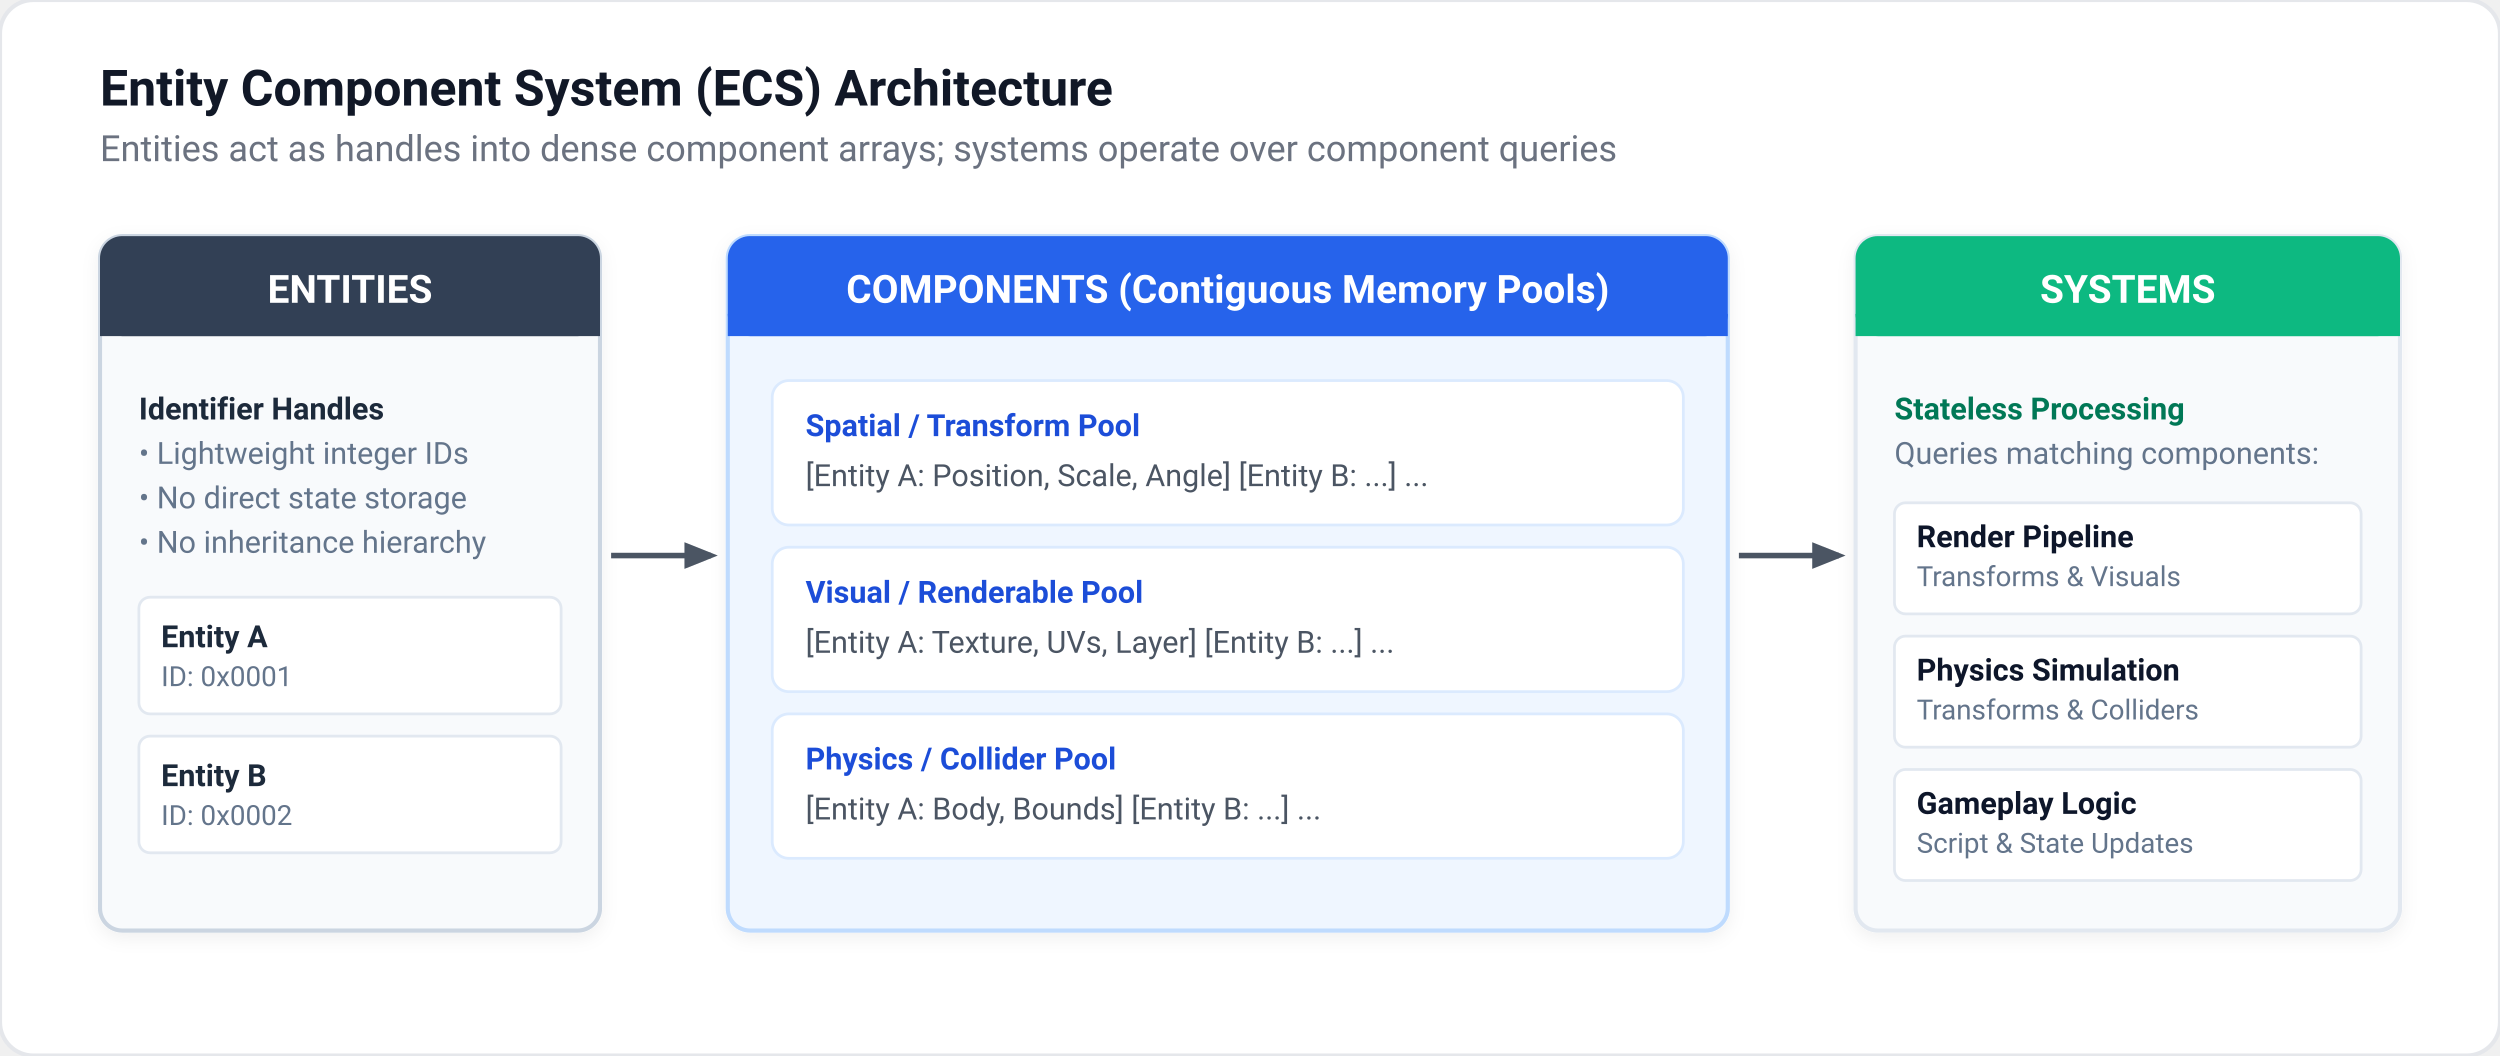
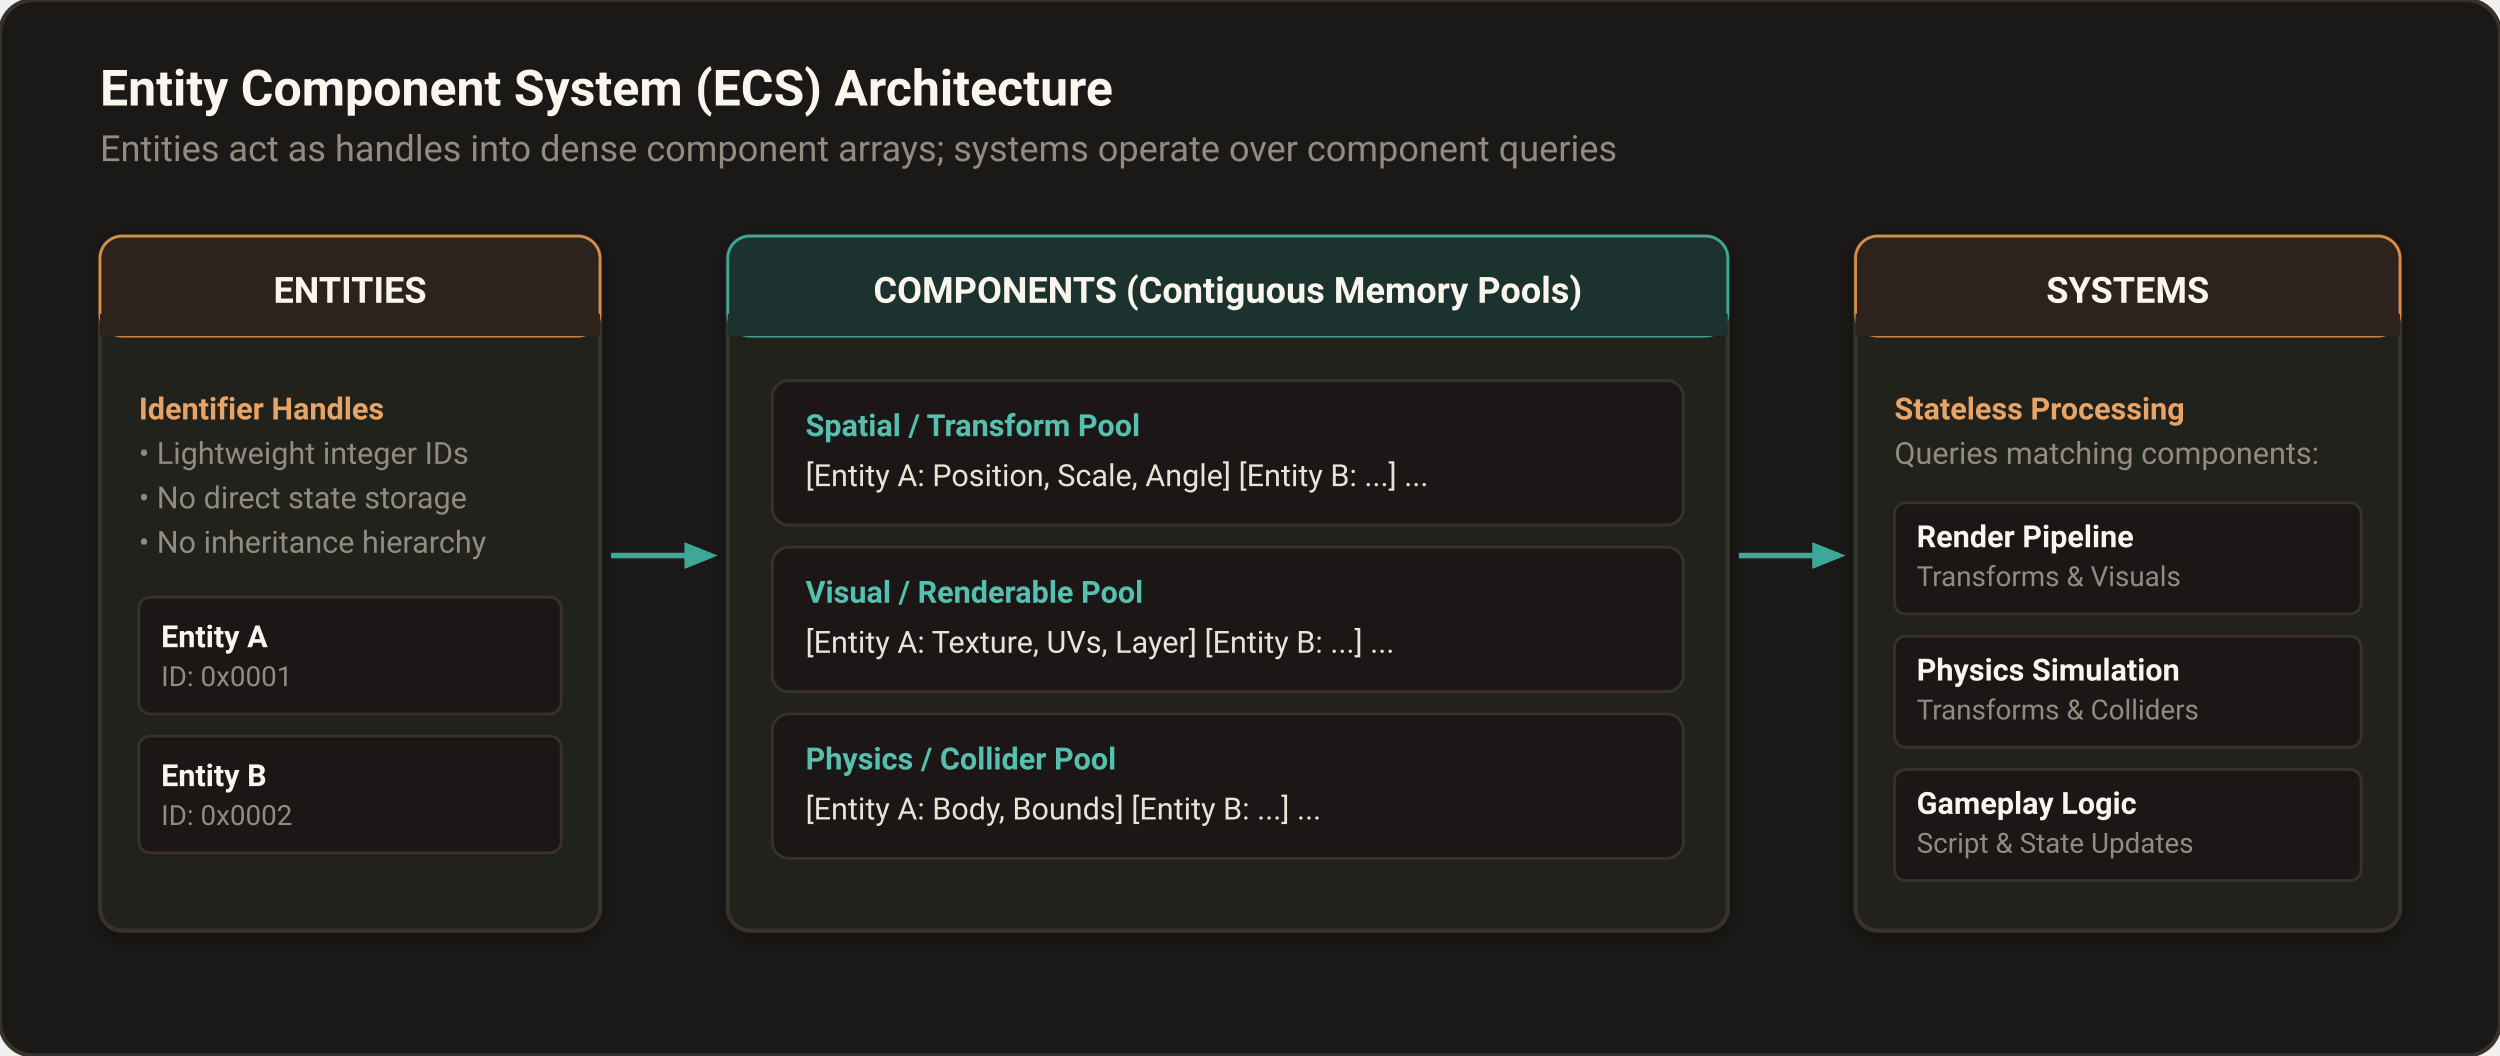
<svg xmlns="http://www.w3.org/2000/svg" viewBox="0 0 900 380" width="100%" height="100%" font-family="system-ui, -apple-system, 'Segoe UI', Roboto, Helvetica, Arial, sans-serif">
  <defs>
    <marker id="arrow" viewBox="0 0 10 10" refX="8" refY="5" markerWidth="6" markerHeight="6" orient="auto-start-reverse">
-       <path d="M 0 1 L 10 5 L 0 9 z" fill="#4B5563" />
+       <path d="M 0 1 L 10 5 L 0 9 z" fill="#3ea898" />
    </marker>
-     <filter id="shadow" x="-5%" y="-5%" width="110%" height="110%" filterUnits="userSpaceOnUse">
-       <feDropShadow dx="0" dy="2" stdDeviation="3" flood-opacity="0.06" />
+     <filter id="shadow" x="-4%" y="-5%" width="108%" height="110%">
+       <feDropShadow dx="0" dy="2" stdDeviation="3" flood-color="#000000" flood-opacity="0.35" />
    </filter>
  </defs>
-   <rect width="900" height="380" fill="#FFFFFF" rx="12" stroke="#E5E7EB" stroke-width="1.5" />
-   <text x="36" y="38" fill="#111827" font-size="18" font-weight="700">Entity Component System (ECS) Architecture</text>
-   <text x="36" y="58" fill="#6B7280" font-size="13">Entities act as handles into dense component arrays; systems operate over component queries</text>
+   <rect width="900" height="380" fill="#1b1917" rx="12" stroke="#38322c" stroke-width="1.5" />
+   <text x="36" y="38" fill="#faf6ee" font-size="18" font-weight="700">Entity Component System (ECS) Architecture</text>
+   <text x="36" y="58" fill="#928b80" font-size="13">Entities act as handles into dense component arrays; systems operate over component queries</text>
  <g transform="translate(36, 85)" filter="url(#shadow)">
-     <rect width="180" height="250" rx="8" fill="#F8FAFC" stroke="#CBD5E1" stroke-width="1.5" />
-     <rect width="180" height="36" rx="8" fill="#334155" />
-     <rect y="28" width="180" height="8" fill="#334155" />
-     <text x="90" y="24" text-anchor="middle" fill="#FFFFFF" font-size="14" font-weight="700">ENTITIES</text>
-     <g transform="translate(14, 52)" font-size="11" fill="#1E293B">
-       <text y="14" font-weight="700">Identifier Handles</text>
-       <text y="30" fill="#64748B">• Lightweight integer IDs</text>
-       <text y="46" fill="#64748B">• No direct state storage</text>
-       <text y="62" fill="#64748B">• No inheritance hierarchy</text>
-       <rect y="78" width="152" height="42" rx="4" fill="#FFFFFF" stroke="#E2E8F0" />
-       <text x="8" y="96" font-size="11" font-weight="600">Entity A</text>
-       <text x="8" y="110" font-size="10" fill="#64748B">ID: 0x0001</text>
-       <rect y="128" width="152" height="42" rx="4" fill="#FFFFFF" stroke="#E2E8F0" />
-       <text x="8" y="146" font-size="11" font-weight="600">Entity B</text>
-       <text x="8" y="160" font-size="10" fill="#64748B">ID: 0x0002</text>
+     <rect width="180" height="250" rx="8" fill="#23201d" stroke="#38322c" stroke-width="1.5" />
+     <rect width="180" height="36" rx="8" fill="#2d231b" stroke="#d88e49" stroke-width="1" />
+     <rect y="28" width="180" height="8" fill="#2d231b" />
+     <text x="90" y="24" text-anchor="middle" fill="#faf6ee" font-size="13" font-weight="700">ENTITIES</text>
+     <g transform="translate(14, 52)" font-size="11" fill="#eae4d8">
+       <text y="14" font-weight="700" fill="#e7a466">Identifier Handles</text>
+       <text y="30" fill="#928b80">• Lightweight integer IDs</text>
+       <text y="46" fill="#928b80">• No direct state storage</text>
+       <text y="62" fill="#928b80">• No inheritance hierarchy</text>
+       <rect y="78" width="152" height="42" rx="4" fill="#1a1816" stroke="#38322c" />
+       <text x="8" y="96" font-size="11" font-weight="600" fill="#faf6ee">Entity A</text>
+       <text x="8" y="110" font-size="10" fill="#928b80">ID: 0x0001</text>
+       <rect y="128" width="152" height="42" rx="4" fill="#1a1816" stroke="#38322c" />
+       <text x="8" y="146" font-size="11" font-weight="600" fill="#faf6ee">Entity B</text>
+       <text x="8" y="160" font-size="10" fill="#928b80">ID: 0x0002</text>
    </g>
  </g>
-   <path d="M 220 200 L 256 200" stroke="#4B5563" stroke-width="2" marker-end="url(#arrow)" />
+   <path d="M 220 200 L 256 200" stroke="#3ea898" stroke-width="2" marker-end="url(#arrow)" />
  <g transform="translate(262, 85)" filter="url(#shadow)">
-     <rect width="360" height="250" rx="8" fill="#EFF6FF" stroke="#BFDBFE" stroke-width="1.5" />
-     <rect width="360" height="36" rx="8" fill="#2563EB" />
-     <rect y="28" width="360" height="8" fill="#2563EB" />
-     <text x="180" y="24" text-anchor="middle" fill="#FFFFFF" font-size="14" font-weight="700">COMPONENTS (Contiguous Memory Pools)</text>
+     <rect width="360" height="250" rx="8" fill="#23201d" stroke="#38322c" stroke-width="1.5" />
+     <rect width="360" height="36" rx="8" fill="#1e332f" stroke="#3ea898" stroke-width="1" />
+     <rect y="28" width="360" height="8" fill="#1e332f" />
+     <text x="180" y="24" text-anchor="middle" fill="#faf6ee" font-size="13" font-weight="700">COMPONENTS (Contiguous Memory Pools)</text>
    <g transform="translate(16, 52)" font-size="11">
-       <rect width="328" height="52" rx="6" fill="#FFFFFF" stroke="#DBEAFE" />
-       <text x="12" y="20" font-weight="700" fill="#1D4ED8">Spatial / Transform Pool</text>
-       <text x="12" y="38" fill="#4B5563">[Entity A: Position, Scale, Angle]  [Entity B: ...] ...</text>
-       <rect y="60" width="328" height="52" rx="6" fill="#FFFFFF" stroke="#DBEAFE" />
-       <text x="12" y="80" font-weight="700" fill="#1D4ED8">Visual / Renderable Pool</text>
-       <text x="12" y="98" fill="#4B5563">[Entity A: Texture, UVs, Layer]  [Entity B: ...] ...</text>
-       <rect y="120" width="328" height="52" rx="6" fill="#FFFFFF" stroke="#DBEAFE" />
-       <text x="12" y="140" font-weight="700" fill="#1D4ED8">Physics / Collider Pool</text>
-       <text x="12" y="158" fill="#4B5563">[Entity A: Body, Bounds]  [Entity B: ...] ...</text>
+       <rect width="328" height="52" rx="6" fill="#1a1816" stroke="#38322c" />
+       <text x="12" y="20" font-weight="700" fill="#56c0b0">Spatial / Transform Pool</text>
+       <text x="12" y="38" fill="#eae4d8">[Entity A: Position, Scale, Angle]  [Entity B: ...] ...</text>
+       <rect y="60" width="328" height="52" rx="6" fill="#1a1816" stroke="#38322c" />
+       <text x="12" y="80" font-weight="700" fill="#56c0b0">Visual / Renderable Pool</text>
+       <text x="12" y="98" fill="#eae4d8">[Entity A: Texture, UVs, Layer]  [Entity B: ...] ...</text>
+       <rect y="120" width="328" height="52" rx="6" fill="#1a1816" stroke="#38322c" />
+       <text x="12" y="140" font-weight="700" fill="#56c0b0">Physics / Collider Pool</text>
+       <text x="12" y="158" fill="#eae4d8">[Entity A: Body, Bounds]  [Entity B: ...] ...</text>
    </g>
  </g>
-   <path d="M 626 200 L 662 200" stroke="#4B5563" stroke-width="2" marker-end="url(#arrow)" />
+   <path d="M 626 200 L 662 200" stroke="#3ea898" stroke-width="2" marker-end="url(#arrow)" />
  <g transform="translate(668, 85)" filter="url(#shadow)">
-     <rect width="196" height="250" rx="8" fill="#F8FAFC" stroke="#E2E8F0" stroke-width="1.5" />
-     <rect width="196" height="36" rx="8" fill="#10B981" />
-     <rect y="28" width="196" height="8" fill="#10B981" />
-     <text x="98" y="24" text-anchor="middle" fill="#FFFFFF" font-size="14" font-weight="700">SYSTEMS</text>
-     <g transform="translate(14, 52)" font-size="11" fill="#1E293B">
-       <text y="14" font-weight="700" fill="#047857">Stateless Processing</text>
-       <text y="30" fill="#64748B">Queries matching components:</text>
-       <rect y="44" width="168" height="40" rx="4" fill="#FFFFFF" stroke="#E2E8F0" />
-       <text x="8" y="60" font-weight="600" fill="#0F172A">Render Pipeline</text>
-       <text x="8" y="74" font-size="10" fill="#64748B">Transforms &amp; Visuals</text>
-       <rect y="92" width="168" height="40" rx="4" fill="#FFFFFF" stroke="#E2E8F0" />
-       <text x="8" y="108" font-weight="600" fill="#0F172A">Physics Simulation</text>
-       <text x="8" y="122" font-size="10" fill="#64748B">Transforms &amp; Colliders</text>
-       <rect y="140" width="168" height="40" rx="4" fill="#FFFFFF" stroke="#E2E8F0" />
-       <text x="8" y="156" font-weight="600" fill="#0F172A">Gameplay Logic</text>
-       <text x="8" y="170" font-size="10" fill="#64748B">Script &amp; State Updates</text>
+     <rect width="196" height="250" rx="8" fill="#23201d" stroke="#38322c" stroke-width="1.5" />
+     <rect width="196" height="36" rx="8" fill="#2d231b" stroke="#d88e49" stroke-width="1" />
+     <rect y="28" width="196" height="8" fill="#2d231b" />
+     <text x="98" y="24" text-anchor="middle" fill="#faf6ee" font-size="13" font-weight="700">SYSTEMS</text>
+     <g transform="translate(14, 52)" font-size="11" fill="#eae4d8">
+       <text y="14" font-weight="700" fill="#e7a466">Stateless Processing</text>
+       <text y="30" fill="#928b80">Queries matching components:</text>
+       <rect y="44" width="168" height="40" rx="4" fill="#1a1816" stroke="#38322c" />
+       <text x="8" y="60" font-weight="600" fill="#faf6ee">Render Pipeline</text>
+       <text x="8" y="74" font-size="10" fill="#928b80">Transforms &amp; Visuals</text>
+       <rect y="92" width="168" height="40" rx="4" fill="#1a1816" stroke="#38322c" />
+       <text x="8" y="108" font-weight="600" fill="#faf6ee">Physics Simulation</text>
+       <text x="8" y="122" font-size="10" fill="#928b80">Transforms &amp; Colliders</text>
+       <rect y="140" width="168" height="40" rx="4" fill="#1a1816" stroke="#38322c" />
+       <text x="8" y="156" font-weight="600" fill="#faf6ee">Gameplay Logic</text>
+       <text x="8" y="170" font-size="10" fill="#928b80">Script &amp; State Updates</text>
    </g>
  </g>
</svg>
